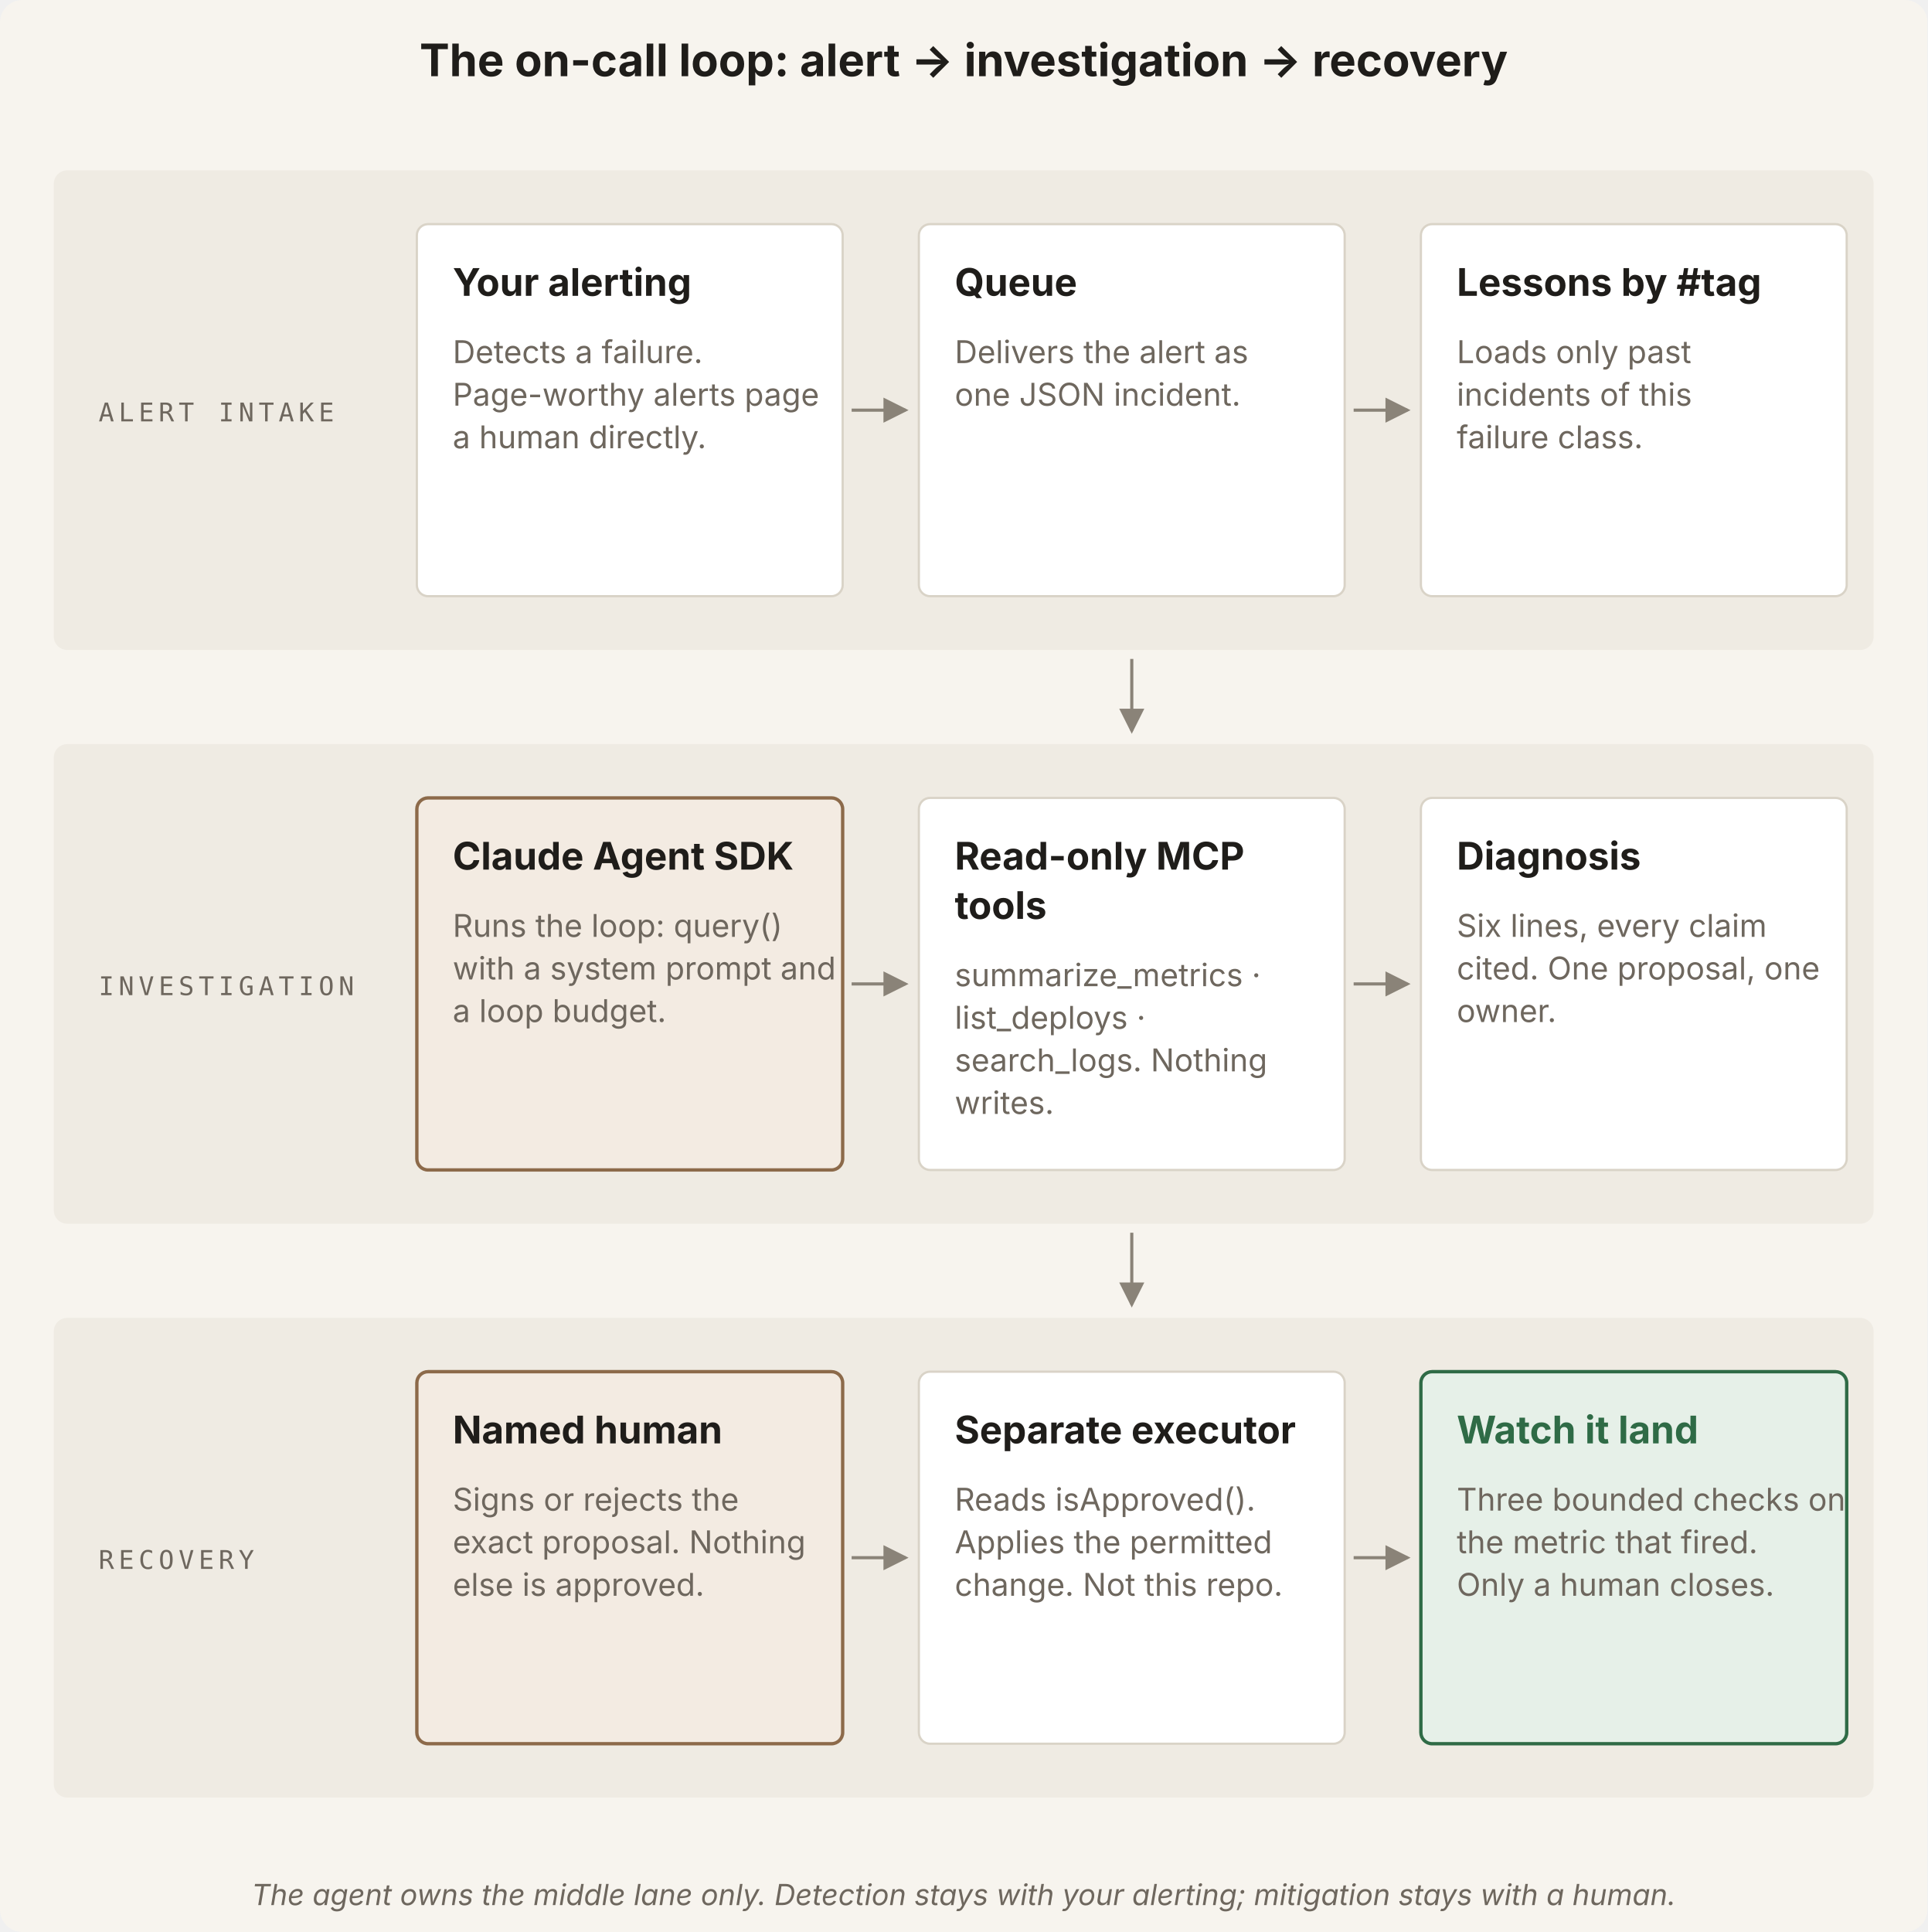
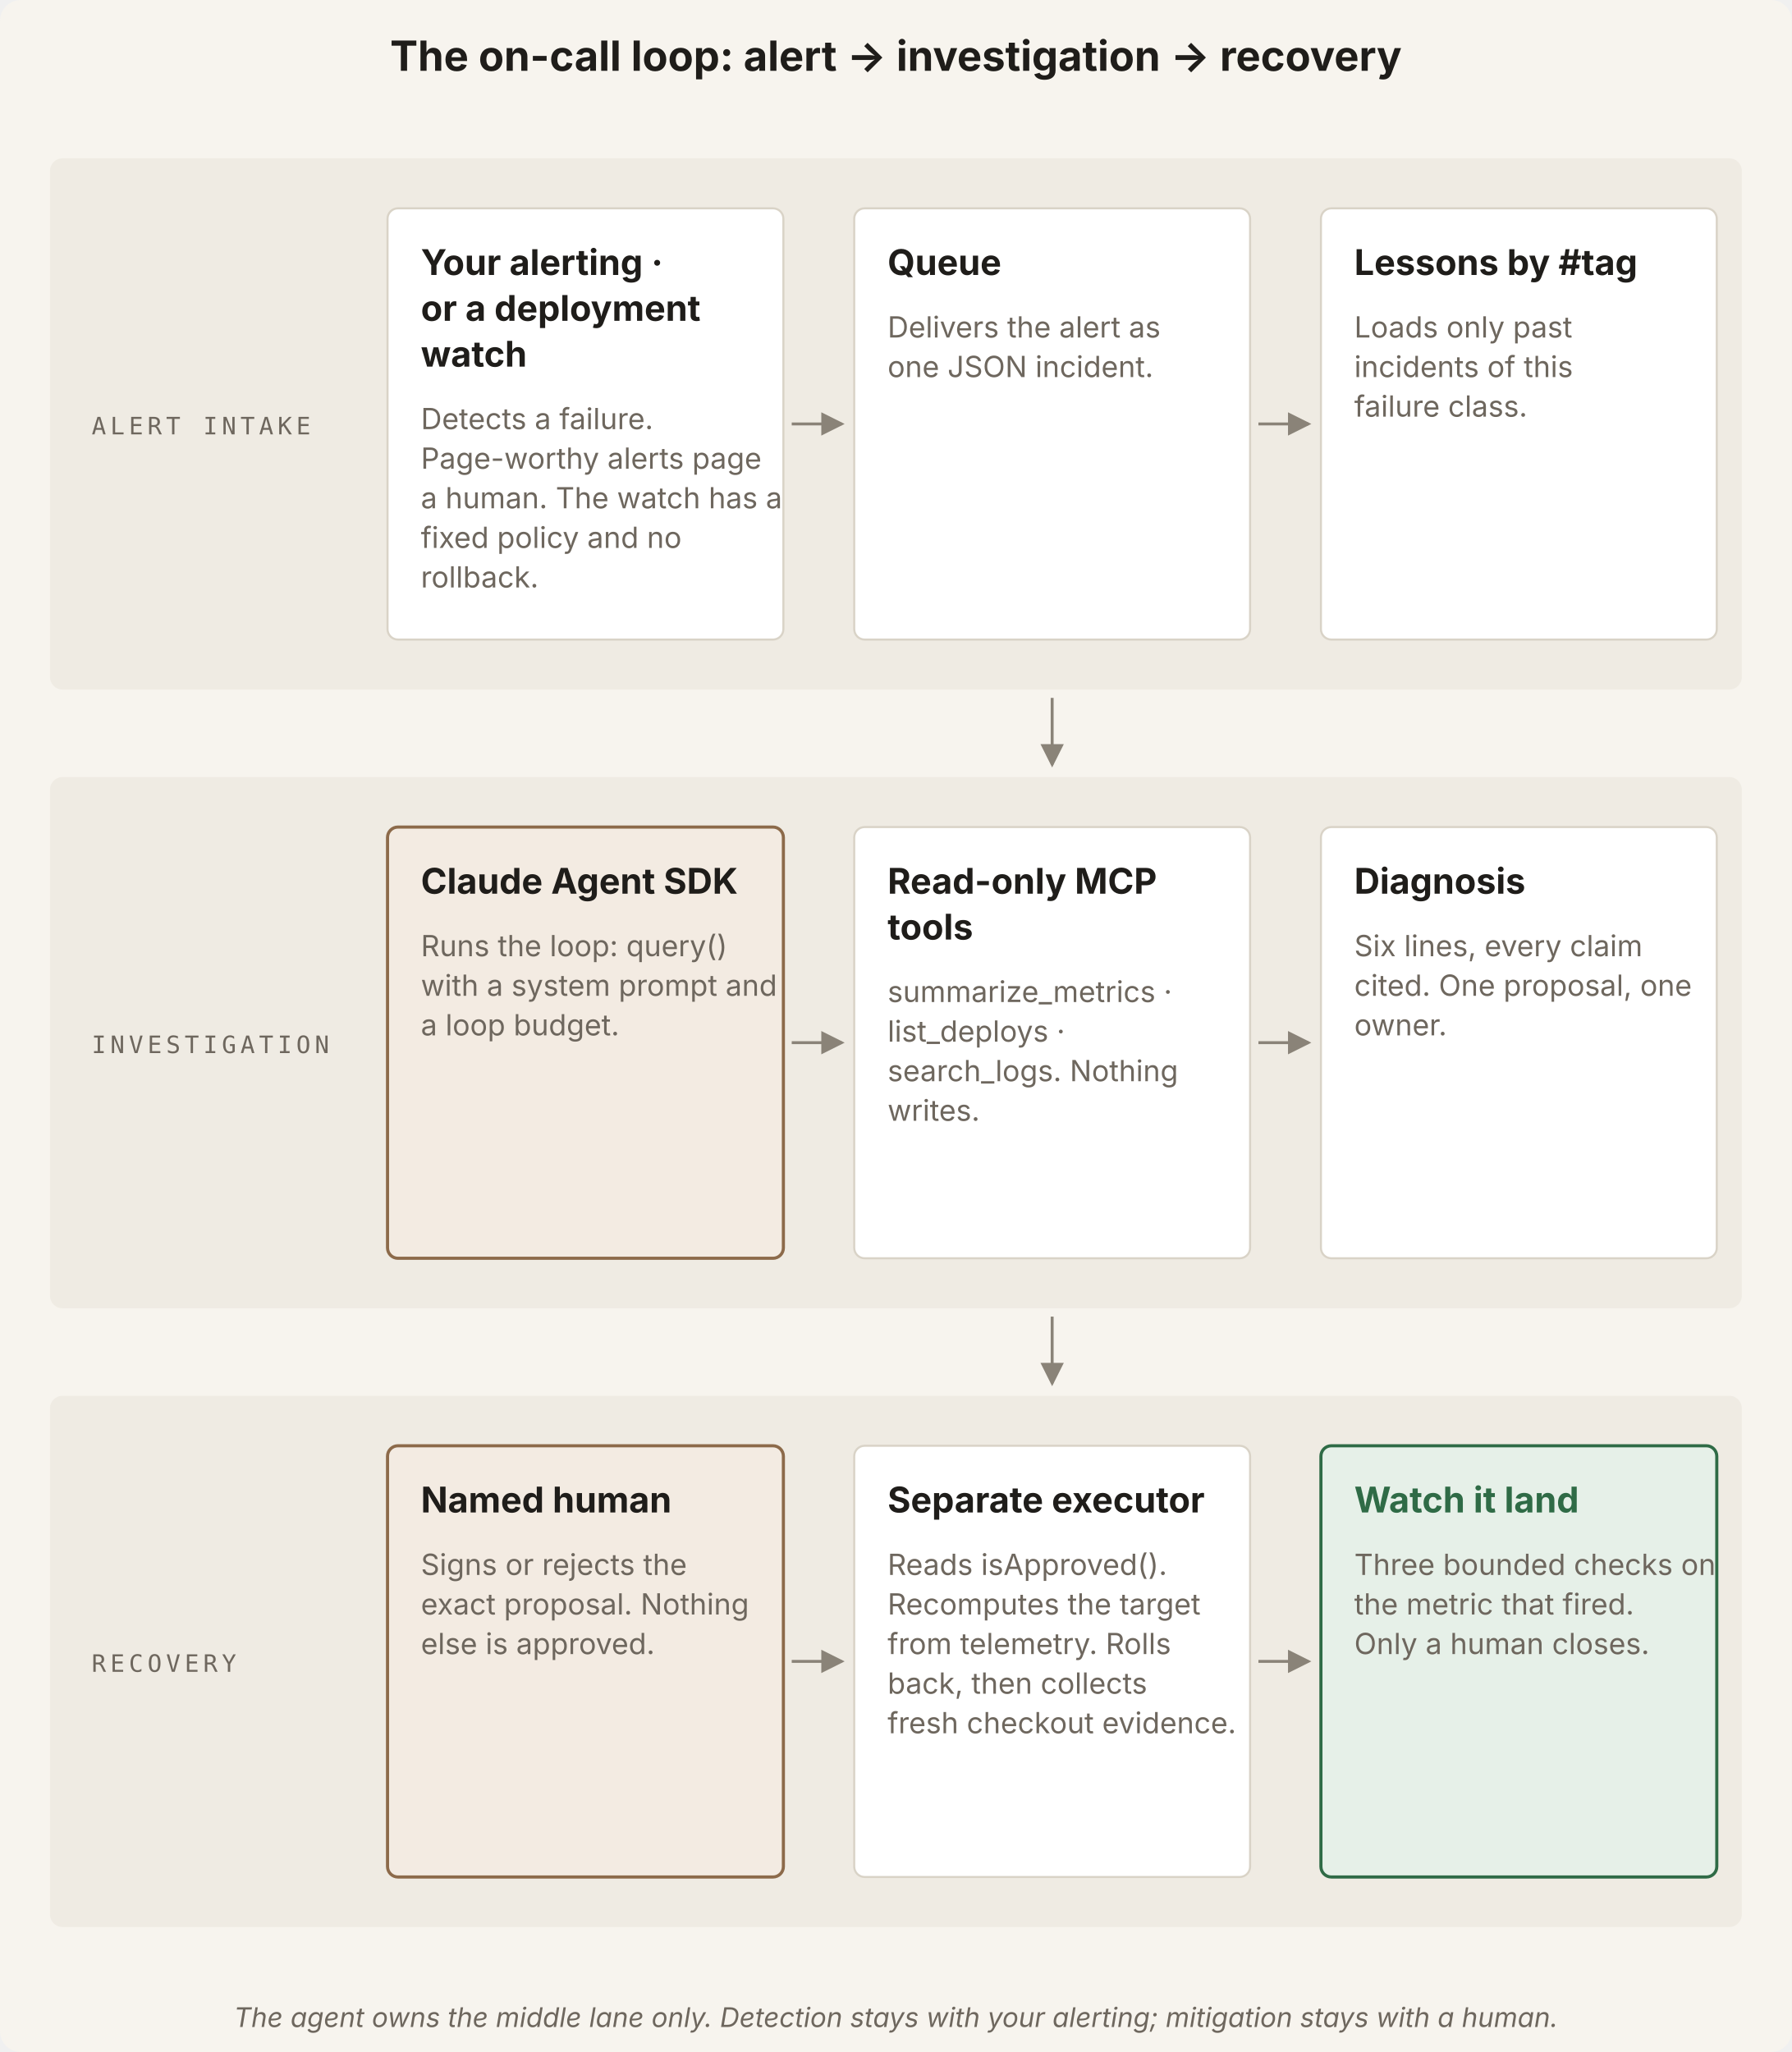
- <svg xmlns="http://www.w3.org/2000/svg" width="860" height="862" viewBox="0 0 860 862" role="img" aria-label="The on-call loop: alert → investigation → recovery">
+ <svg xmlns="http://www.w3.org/2000/svg" width="860" height="985" viewBox="0 0 860 985" role="img" aria-label="The on-call loop: alert → investigation → recovery">
  <style>
  text { font-family: -apple-system, "Segoe UI", Inter, Helvetica, Arial, sans-serif; }
  .h { font-size: 20px; font-weight: 700; fill: #1F1D1A; }
  .lane { font-family: "SF Mono", Menlo, Consolas, monospace; font-size: 11.5px; letter-spacing: 2px; fill: #6E675E; text-transform: uppercase; }
  .title { font-size: 17px; font-weight: 700; fill: #1F1D1A; }
  .title.green { fill: #2F6B46; }
  .desc { font-size: 14px; fill: #6E675E; }
  .cap { font-size: 13px; fill: #6E675E; font-style: italic; }
</style>
  <defs>
    <marker id="arr" markerWidth="8" markerHeight="8" refX="7" refY="4" orient="auto">
      <path d="M0,0 L8,4 L0,8 z" fill="#8A8378" />
    </marker>
  </defs>
-   <rect width="860" height="862" rx="10" fill="#F7F4EE" />
+   <rect width="860" height="985" rx="10" fill="#F7F4EE" />
  <text x="430" y="34" text-anchor="middle" class="h">The on-call loop: alert → investigation → recovery</text>
-   <rect x="24" y="76" width="812" height="214" rx="6" fill="#EFEBE3" />
-   <text x="44" y="188" class="lane">ALERT INTAKE</text>
-   <rect x="186" y="100" width="190" height="166" rx="5" fill="#FFFFFF" stroke="#D9D3C7" stroke-width="1" />
+   <rect x="24" y="76" width="812" height="255" rx="6" fill="#EFEBE3" />
+   <text x="44" y="208.5" class="lane">ALERT INTAKE</text>
+   <rect x="186" y="100" width="190" height="207" rx="5" fill="#FFFFFF" stroke="#D9D3C7" stroke-width="1" />
  <text>
-     <tspan x="202" y="132" class="title">Your alerting</tspan>
+     <tspan x="202" y="132" class="title">Your alerting ·</tspan>
+     <tspan x="202" y="154" class="title">or a deployment</tspan>
+     <tspan x="202" y="176" class="title">watch</tspan>
  </text>
  <text>
-     <tspan x="202" y="162" class="desc">Detects a failure.</tspan>
-     <tspan x="202" y="181" class="desc">Page-worthy alerts page</tspan>
-     <tspan x="202" y="200" class="desc">a human directly.</tspan>
+     <tspan x="202" y="206" class="desc">Detects a failure.</tspan>
+     <tspan x="202" y="225" class="desc">Page-worthy alerts page</tspan>
+     <tspan x="202" y="244" class="desc">a human. The watch has a</tspan>
+     <tspan x="202" y="263" class="desc">fixed policy and no</tspan>
+     <tspan x="202" y="282" class="desc">rollback.</tspan>
  </text>
-   <line x1="380" y1="183" x2="404" y2="183" stroke="#8A8378" stroke-width="1.4" marker-end="url(#arr)" />
-   <rect x="410" y="100" width="190" height="166" rx="5" fill="#FFFFFF" stroke="#D9D3C7" stroke-width="1" />
+   <line x1="380" y1="203.5" x2="404" y2="203.5" stroke="#8A8378" stroke-width="1.4" marker-end="url(#arr)" />
+   <rect x="410" y="100" width="190" height="207" rx="5" fill="#FFFFFF" stroke="#D9D3C7" stroke-width="1" />
  <text>
    <tspan x="426" y="132" class="title">Queue</tspan>
  </text>
  <text>
    <tspan x="426" y="162" class="desc">Delivers the alert as</tspan>
    <tspan x="426" y="181" class="desc">one JSON incident.</tspan>
  </text>
-   <line x1="604" y1="183" x2="628" y2="183" stroke="#8A8378" stroke-width="1.4" marker-end="url(#arr)" />
-   <rect x="634" y="100" width="190" height="166" rx="5" fill="#FFFFFF" stroke="#D9D3C7" stroke-width="1" />
+   <line x1="604" y1="203.5" x2="628" y2="203.5" stroke="#8A8378" stroke-width="1.4" marker-end="url(#arr)" />
+   <rect x="634" y="100" width="190" height="207" rx="5" fill="#FFFFFF" stroke="#D9D3C7" stroke-width="1" />
  <text>
    <tspan x="650" y="132" class="title">Lessons by #tag</tspan>
  </text>
  <text>
    <tspan x="650" y="162" class="desc">Loads only past</tspan>
    <tspan x="650" y="181" class="desc">incidents of this</tspan>
    <tspan x="650" y="200" class="desc">failure class.</tspan>
  </text>
-   <line x1="505" y1="294" x2="505" y2="326" stroke="#8A8378" stroke-width="1.4" marker-end="url(#arr)" />
-   <rect x="24" y="332" width="812" height="214" rx="6" fill="#EFEBE3" />
-   <text x="44" y="444" class="lane">INVESTIGATION</text>
-   <rect x="186" y="356" width="190" height="166" rx="5" fill="#F3EBE2" stroke="#8C6A4A" stroke-width="1.5" />
+   <line x1="505" y1="335" x2="505" y2="367" stroke="#8A8378" stroke-width="1.4" marker-end="url(#arr)" />
+   <rect x="24" y="373" width="812" height="255" rx="6" fill="#EFEBE3" />
+   <text x="44" y="505.5" class="lane">INVESTIGATION</text>
+   <rect x="186" y="397" width="190" height="207" rx="5" fill="#F3EBE2" stroke="#8C6A4A" stroke-width="1.5" />
  <text>
-     <tspan x="202" y="388" class="title">Claude Agent SDK</tspan>
+     <tspan x="202" y="429" class="title">Claude Agent SDK</tspan>
  </text>
  <text>
-     <tspan x="202" y="418" class="desc">Runs the loop: query()</tspan>
-     <tspan x="202" y="437" class="desc">with a system prompt and</tspan>
-     <tspan x="202" y="456" class="desc">a loop budget.</tspan>
+     <tspan x="202" y="459" class="desc">Runs the loop: query()</tspan>
+     <tspan x="202" y="478" class="desc">with a system prompt and</tspan>
+     <tspan x="202" y="497" class="desc">a loop budget.</tspan>
  </text>
-   <line x1="380" y1="439" x2="404" y2="439" stroke="#8A8378" stroke-width="1.4" marker-end="url(#arr)" />
-   <rect x="410" y="356" width="190" height="166" rx="5" fill="#FFFFFF" stroke="#D9D3C7" stroke-width="1" />
+   <line x1="380" y1="500.5" x2="404" y2="500.5" stroke="#8A8378" stroke-width="1.4" marker-end="url(#arr)" />
+   <rect x="410" y="397" width="190" height="207" rx="5" fill="#FFFFFF" stroke="#D9D3C7" stroke-width="1" />
  <text>
-     <tspan x="426" y="388" class="title">Read-only MCP</tspan>
-     <tspan x="426" y="410" class="title">tools</tspan>
+     <tspan x="426" y="429" class="title">Read-only MCP</tspan>
+     <tspan x="426" y="451" class="title">tools</tspan>
  </text>
  <text>
-     <tspan x="426" y="440" class="desc">summarize_metrics ·</tspan>
-     <tspan x="426" y="459" class="desc">list_deploys ·</tspan>
-     <tspan x="426" y="478" class="desc">search_logs. Nothing</tspan>
-     <tspan x="426" y="497" class="desc">writes.</tspan>
+     <tspan x="426" y="481" class="desc">summarize_metrics ·</tspan>
+     <tspan x="426" y="500" class="desc">list_deploys ·</tspan>
+     <tspan x="426" y="519" class="desc">search_logs. Nothing</tspan>
+     <tspan x="426" y="538" class="desc">writes.</tspan>
  </text>
-   <line x1="604" y1="439" x2="628" y2="439" stroke="#8A8378" stroke-width="1.4" marker-end="url(#arr)" />
-   <rect x="634" y="356" width="190" height="166" rx="5" fill="#FFFFFF" stroke="#D9D3C7" stroke-width="1" />
+   <line x1="604" y1="500.5" x2="628" y2="500.5" stroke="#8A8378" stroke-width="1.4" marker-end="url(#arr)" />
+   <rect x="634" y="397" width="190" height="207" rx="5" fill="#FFFFFF" stroke="#D9D3C7" stroke-width="1" />
  <text>
-     <tspan x="650" y="388" class="title">Diagnosis</tspan>
+     <tspan x="650" y="429" class="title">Diagnosis</tspan>
  </text>
  <text>
-     <tspan x="650" y="418" class="desc">Six lines, every claim</tspan>
-     <tspan x="650" y="437" class="desc">cited. One proposal, one</tspan>
-     <tspan x="650" y="456" class="desc">owner.</tspan>
+     <tspan x="650" y="459" class="desc">Six lines, every claim</tspan>
+     <tspan x="650" y="478" class="desc">cited. One proposal, one</tspan>
+     <tspan x="650" y="497" class="desc">owner.</tspan>
  </text>
-   <line x1="505" y1="550" x2="505" y2="582" stroke="#8A8378" stroke-width="1.4" marker-end="url(#arr)" />
-   <rect x="24" y="588" width="812" height="214" rx="6" fill="#EFEBE3" />
-   <text x="44" y="700" class="lane">RECOVERY</text>
-   <rect x="186" y="612" width="190" height="166" rx="5" fill="#F3EBE2" stroke="#8C6A4A" stroke-width="1.5" />
+   <line x1="505" y1="632" x2="505" y2="664" stroke="#8A8378" stroke-width="1.4" marker-end="url(#arr)" />
+   <rect x="24" y="670" width="812" height="255" rx="6" fill="#EFEBE3" />
+   <text x="44" y="802.5" class="lane">RECOVERY</text>
+   <rect x="186" y="694" width="190" height="207" rx="5" fill="#F3EBE2" stroke="#8C6A4A" stroke-width="1.5" />
  <text>
-     <tspan x="202" y="644" class="title">Named human</tspan>
+     <tspan x="202" y="726" class="title">Named human</tspan>
  </text>
  <text>
-     <tspan x="202" y="674" class="desc">Signs or rejects the</tspan>
-     <tspan x="202" y="693" class="desc">exact proposal. Nothing</tspan>
-     <tspan x="202" y="712" class="desc">else is approved.</tspan>
+     <tspan x="202" y="756" class="desc">Signs or rejects the</tspan>
+     <tspan x="202" y="775" class="desc">exact proposal. Nothing</tspan>
+     <tspan x="202" y="794" class="desc">else is approved.</tspan>
  </text>
-   <line x1="380" y1="695" x2="404" y2="695" stroke="#8A8378" stroke-width="1.4" marker-end="url(#arr)" />
-   <rect x="410" y="612" width="190" height="166" rx="5" fill="#FFFFFF" stroke="#D9D3C7" stroke-width="1" />
+   <line x1="380" y1="797.5" x2="404" y2="797.5" stroke="#8A8378" stroke-width="1.4" marker-end="url(#arr)" />
+   <rect x="410" y="694" width="190" height="207" rx="5" fill="#FFFFFF" stroke="#D9D3C7" stroke-width="1" />
  <text>
-     <tspan x="426" y="644" class="title">Separate executor</tspan>
+     <tspan x="426" y="726" class="title">Separate executor</tspan>
  </text>
  <text>
-     <tspan x="426" y="674" class="desc">Reads isApproved().</tspan>
-     <tspan x="426" y="693" class="desc">Applies the permitted</tspan>
-     <tspan x="426" y="712" class="desc">change. Not this repo.</tspan>
+     <tspan x="426" y="756" class="desc">Reads isApproved().</tspan>
+     <tspan x="426" y="775" class="desc">Recomputes the target</tspan>
+     <tspan x="426" y="794" class="desc">from telemetry. Rolls</tspan>
+     <tspan x="426" y="813" class="desc">back, then collects</tspan>
+     <tspan x="426" y="832" class="desc">fresh checkout evidence.</tspan>
  </text>
-   <line x1="604" y1="695" x2="628" y2="695" stroke="#8A8378" stroke-width="1.4" marker-end="url(#arr)" />
-   <rect x="634" y="612" width="190" height="166" rx="5" fill="#E6F0E8" stroke="#2F6B46" stroke-width="1.5" />
+   <line x1="604" y1="797.5" x2="628" y2="797.5" stroke="#8A8378" stroke-width="1.4" marker-end="url(#arr)" />
+   <rect x="634" y="694" width="190" height="207" rx="5" fill="#E6F0E8" stroke="#2F6B46" stroke-width="1.5" />
  <text>
-     <tspan x="650" y="644" class="title green">Watch it land</tspan>
+     <tspan x="650" y="726" class="title green">Watch it land</tspan>
  </text>
  <text>
-     <tspan x="650" y="674" class="desc">Three bounded checks on</tspan>
-     <tspan x="650" y="693" class="desc">the metric that fired.</tspan>
-     <tspan x="650" y="712" class="desc">Only a human closes.</tspan>
+     <tspan x="650" y="756" class="desc">Three bounded checks on</tspan>
+     <tspan x="650" y="775" class="desc">the metric that fired.</tspan>
+     <tspan x="650" y="794" class="desc">Only a human closes.</tspan>
  </text>
-   <text x="430" y="850" text-anchor="middle" class="cap">The agent owns the middle lane only. Detection stays with your alerting; mitigation stays with a human.</text>
+   <text x="430" y="973" text-anchor="middle" class="cap">The agent owns the middle lane only. Detection stays with your alerting; mitigation stays with a human.</text>
</svg>
